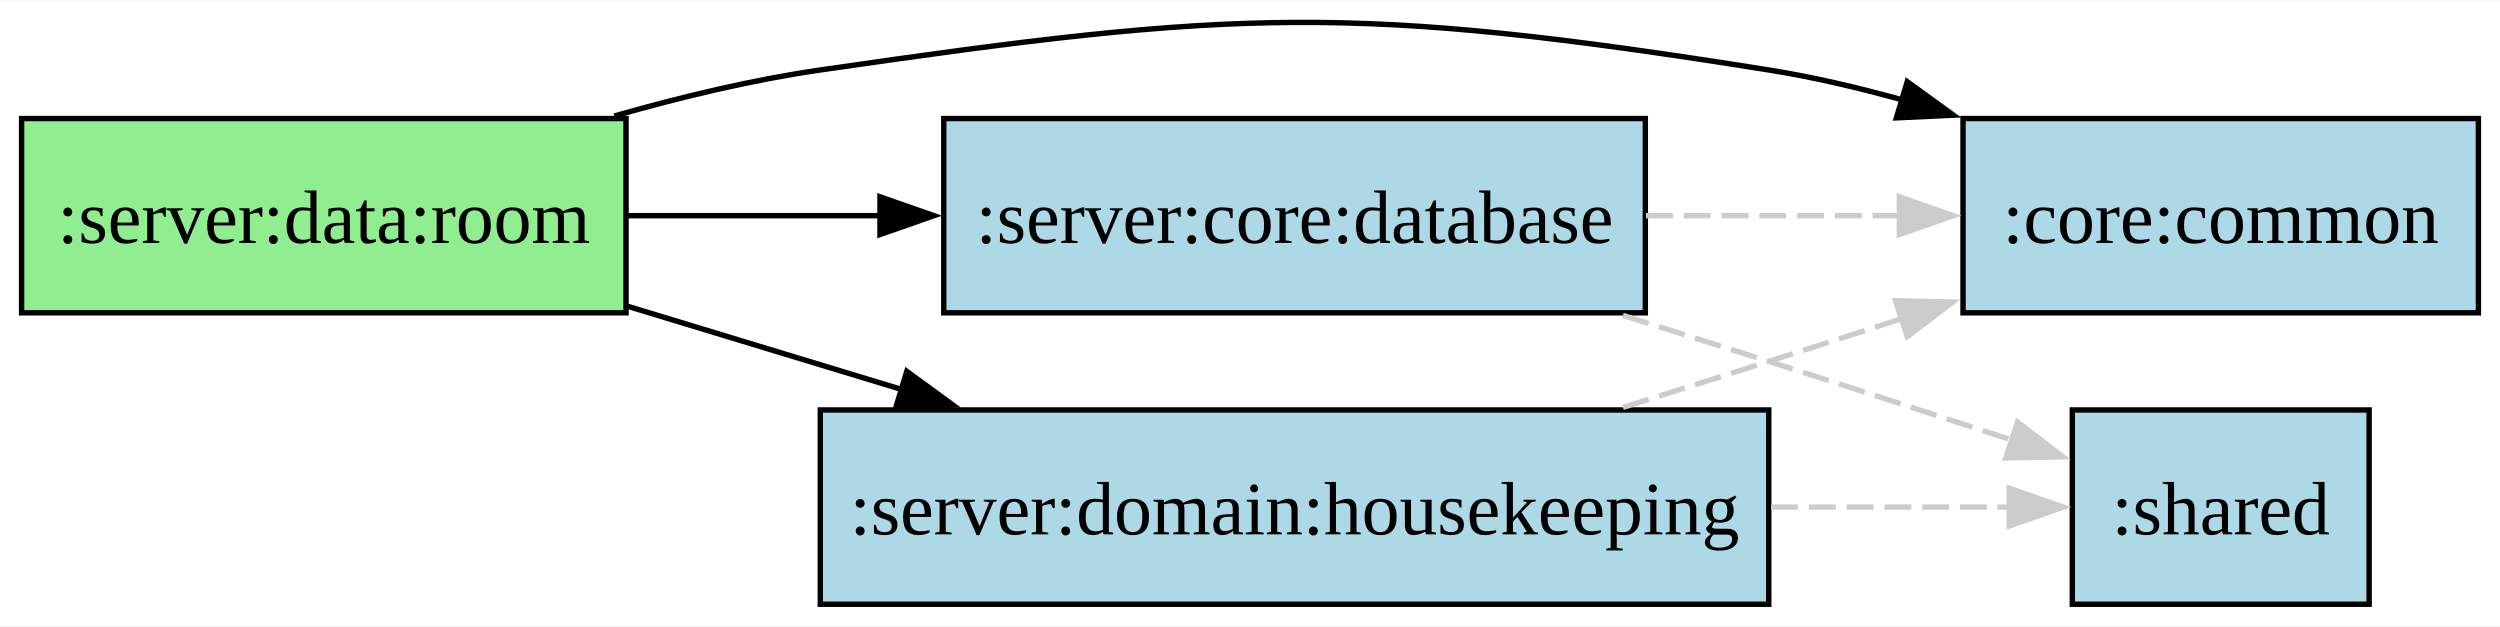
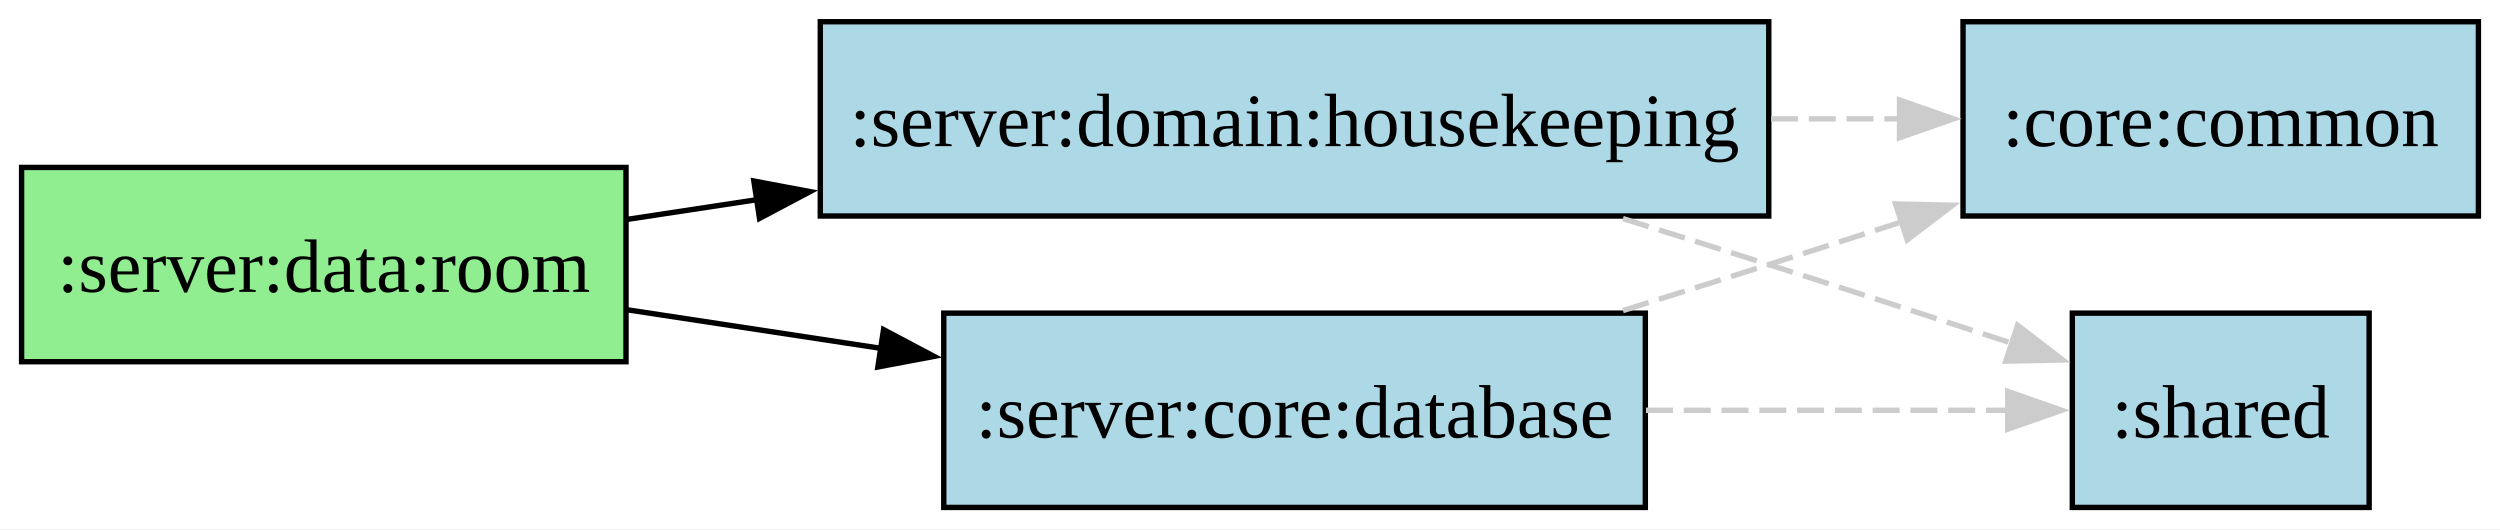
- <svg xmlns="http://www.w3.org/2000/svg" width="463pt" height="116pt" viewBox="0 0 463.25 115.87">
+ <svg xmlns="http://www.w3.org/2000/svg" width="463pt" height="98pt" viewBox="0 0 463.25 98">
  <g class="graph">
-     <path fill="#fff" d="M0 115.87V0h463.25v115.87z" />
+     <path fill="#fff" d="M0 98V0h463.25v98z" />
    <g class="node">
-       <path fill="#90ee90" stroke="#000" d="M116 21.87H4v36h112z" />
-       <text x="56" y="-66.95" font-family="Times New Roman,serif" font-size="14" text-anchor="middle" transform="translate(4 111.87)">:server:data:room</text>
+       <path fill="#90ee90" stroke="#000" d="M116 31H4v36h112z" />
+       <text x="56" y="-39.95" font-family="Times New Roman,serif" font-size="14" text-anchor="middle" transform="translate(4 94)">:server:data:room</text>
    </g>
    <g class="node">
-       <path fill="#add8e6" stroke="#000" d="M327.75 75.87H152v36h175.75z" />
-       <text x="235.88" y="-12.95" font-family="Times New Roman,serif" font-size="14" text-anchor="middle" transform="translate(4 111.87)">:server:domain:housekeeping</text>
+       <path fill="#add8e6" stroke="#000" d="M327.75 4H152v36h175.75z" />
+       <text x="235.88" y="-66.95" font-family="Times New Roman,serif" font-size="14" text-anchor="middle" transform="translate(4 94)">:server:domain:housekeeping</text>
    </g>
    <g stroke="#000" class="edge">
-       <path fill="none" d="M116.31 56.66c16.06 4.88 33.84 10.27 50.76 15.41" />
-       <path d="m168.03 68.71 8.56 6.25-10.59.44z" />
+       <path fill="none" d="M116.31 40.61c7.71-1.18 15.82-2.41 24.04-3.65" />
+       <path d="m139.69 33.52 10.41 1.96-9.36 4.96z" />
    </g>
    <g class="node">
-       <path fill="#add8e6" stroke="#000" d="M459.25 21.87h-95.5v36h95.5z" />
-       <text x="407.5" y="-66.95" font-family="Times New Roman,serif" font-size="14" text-anchor="middle" transform="translate(4 111.87)">:core:common</text>
+       <path fill="#add8e6" stroke="#000" d="M304.88 58h-130v36h130z" />
+       <text x="235.88" y="-12.95" font-family="Times New Roman,serif" font-size="14" text-anchor="middle" transform="translate(4 94)">:server:core:database</text>
    </g>
    <g stroke="#000" class="edge">
-       <path fill="none" d="M113.84 21.4c12.37-3.54 25.6-6.71 38.16-8.53 77.3-11.23 98.61-12.27 175.75 0 8.11 1.29 16.5 3.25 24.69 5.53" />
-       <path d="m353.41 15.04 8.58 6.21-10.59.49z" />
+       <path fill="none" d="M116.31 57.39c14.85 2.26 31.17 4.74 46.92 7.13" />
+       <path d="m163.72 61.05 9.36 4.96-10.41 1.96z" />
    </g>
    <g class="node">
-       <path fill="#add8e6" stroke="#000" d="M304.88 21.87h-130v36h130z" />
-       <text x="235.88" y="-66.95" font-family="Times New Roman,serif" font-size="14" text-anchor="middle" transform="translate(4 111.87)">:server:core:database</text>
-     </g>
-     <g stroke="#000" class="edge">
-       <path fill="none" d="M116.31 39.87h46.92" />
-       <path d="m163.06 36.37 10 3.5-10 3.5z" />
+       <path fill="#add8e6" stroke="#000" d="M459.25 4h-95.5v36h95.5z" />
+       <text x="407.5" y="-66.95" font-family="Times New Roman,serif" font-size="14" text-anchor="middle" transform="translate(4 94)">:core:common</text>
    </g>
    <g stroke="#ccc" class="edge">
-       <path fill="none" stroke-dasharray="5,2" d="M300.73 75.39c9.06-2.83 18.29-5.74 27.02-8.52 8.01-2.55 16.45-5.27 24.74-7.96" />
-       <path fill="#ccc" d="m351.24 55.64 10.6.23-8.43 6.42z" />
+       <path fill="none" stroke-dasharray="5,2" d="M328.17 22h23.87" />
+       <path fill="#ccc" d="m351.98 18.5 10 3.5-10 3.5z" />
    </g>
    <g class="node">
-       <path fill="#add8e6" stroke="#000" d="M439 75.87h-55v36h55z" />
-       <text x="407.5" y="-12.95" font-family="Times New Roman,serif" font-size="14" text-anchor="middle" transform="translate(4 111.87)">:shared</text>
+       <path fill="#add8e6" stroke="#000" d="M439 58h-55v36h55z" />
+       <text x="407.5" y="-12.95" font-family="Times New Roman,serif" font-size="14" text-anchor="middle" transform="translate(4 94)">:shared</text>
    </g>
    <g stroke="#ccc" class="edge">
-       <path fill="none" stroke-dasharray="5,2" d="M328.17 93.87h44.19" />
-       <path fill="#ccc" d="m372.32 90.37 10 3.5-10 3.5z" />
+       <path fill="none" stroke-dasharray="5,2" d="M300.73 40.48c9.06 2.83 18.29 5.74 27.02 8.52 14.77 4.7 30.99 9.97 45.13 14.6" />
+       <path fill="#ccc" d="m373.85 60.24 8.41 6.44-10.59.21z" />
    </g>
    <g stroke="#ccc" class="edge">
-       <path fill="none" stroke-dasharray="5,2" d="M305 39.87h47.13" />
-       <path fill="#ccc" d="m351.95 36.37 10 3.5-10 3.5z" />
+       <path fill="none" stroke-dasharray="5,2" d="M300.73 57.52c9.06-2.83 18.29-5.74 27.02-8.52 8.01-2.55 16.45-5.27 24.74-7.96" />
+       <path fill="#ccc" d="m351.24 37.77 10.6.23-8.43 6.42z" />
    </g>
    <g stroke="#ccc" class="edge">
-       <path fill="none" stroke-dasharray="5,2" d="M300.73 58.35c9.06 2.83 18.29 5.74 27.02 8.52 14.77 4.7 30.99 9.97 45.13 14.6" />
-       <path fill="#ccc" d="m373.85 78.11 8.41 6.44-10.59.21z" />
+       <path fill="none" stroke-dasharray="5,2" d="M305 76h67.19" />
+       <path fill="#ccc" d="m372.03 72.5 10 3.5-10 3.5z" />
    </g>
  </g>
</svg>
